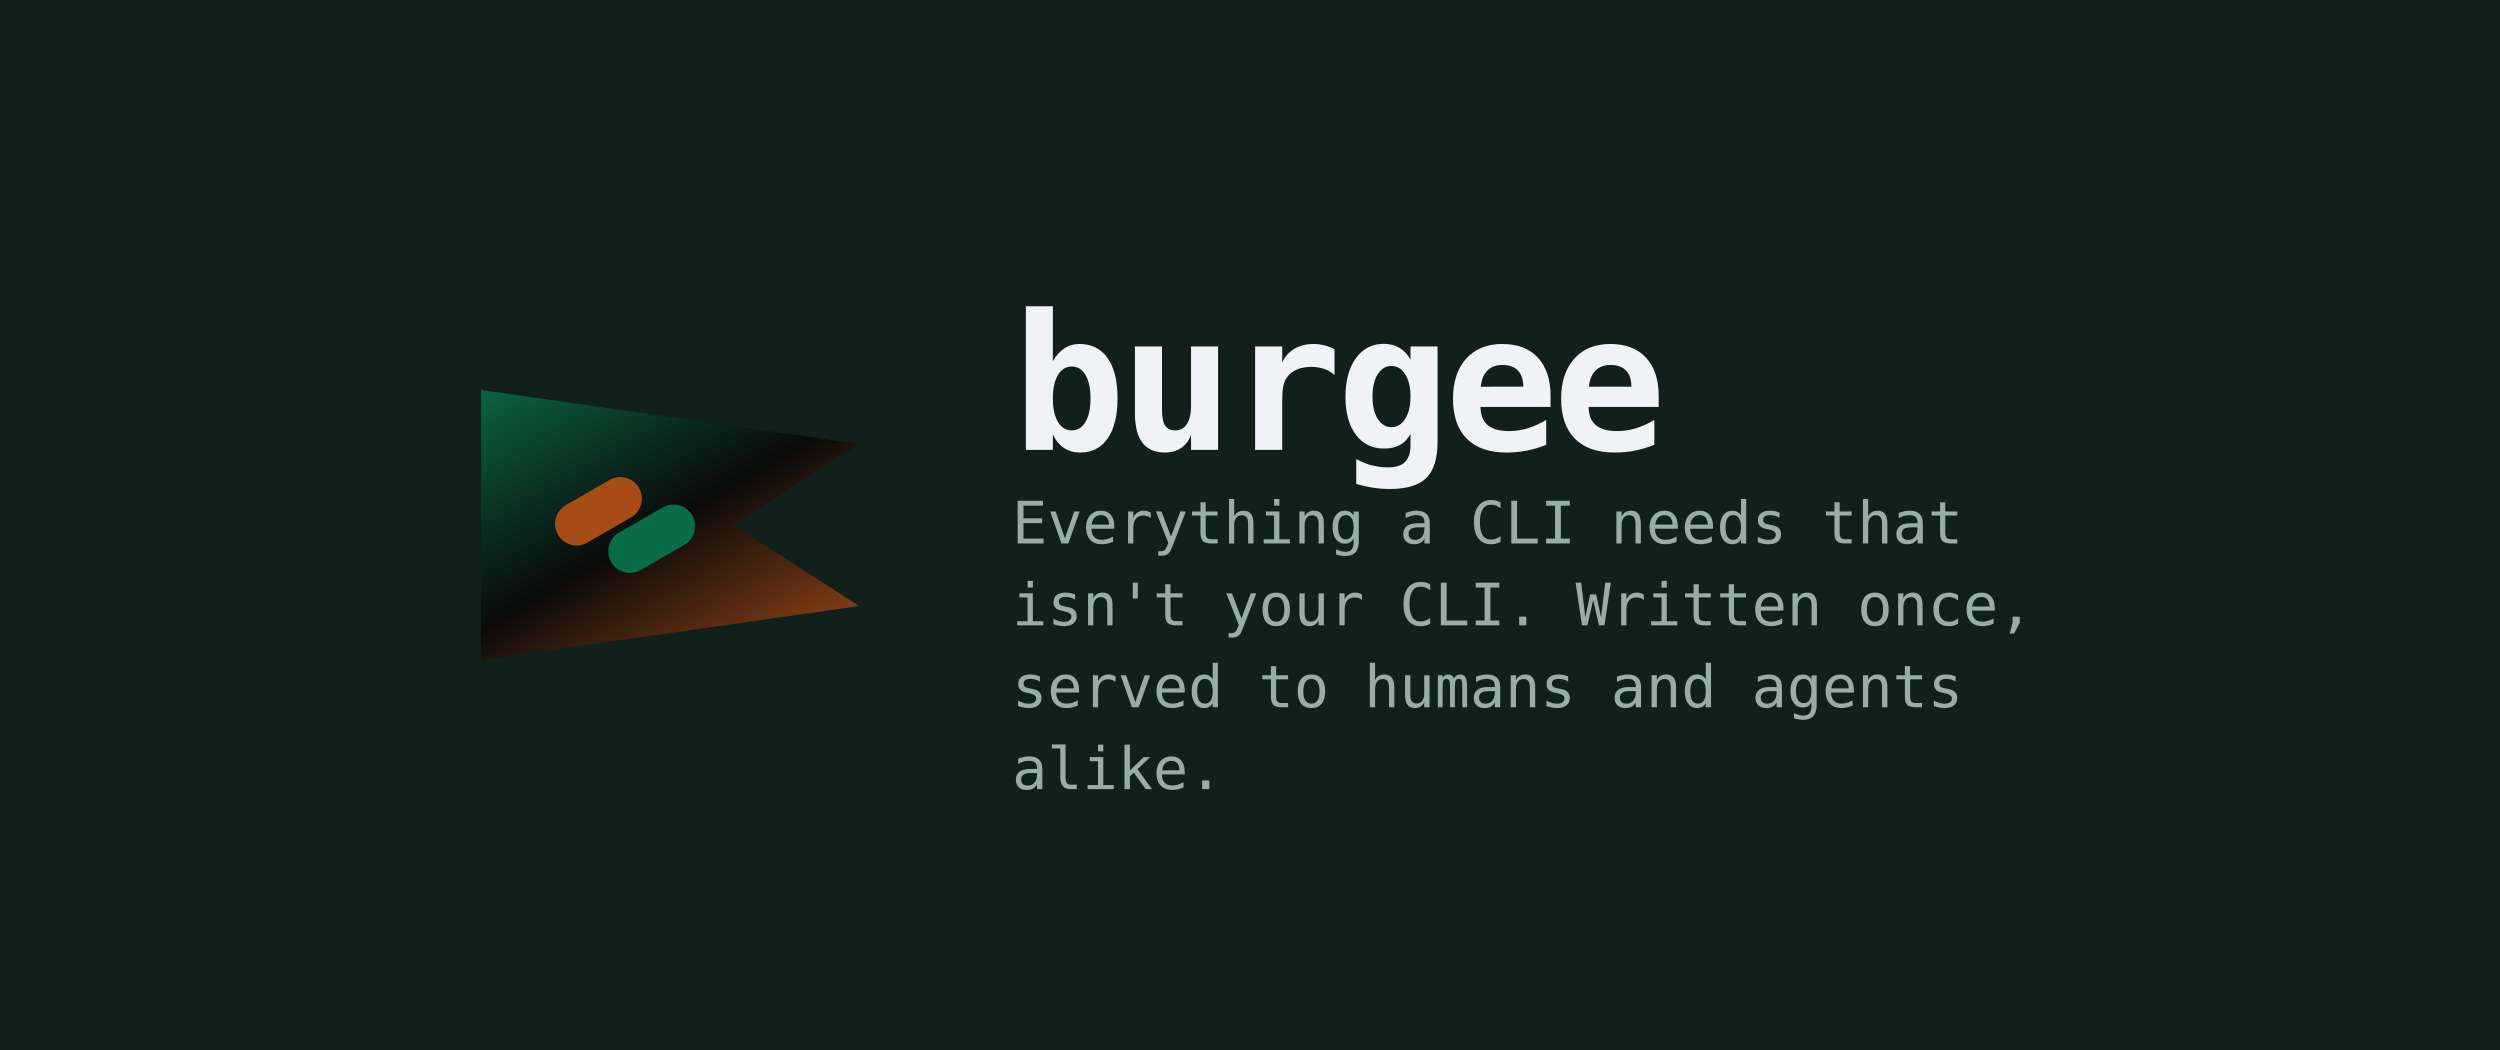
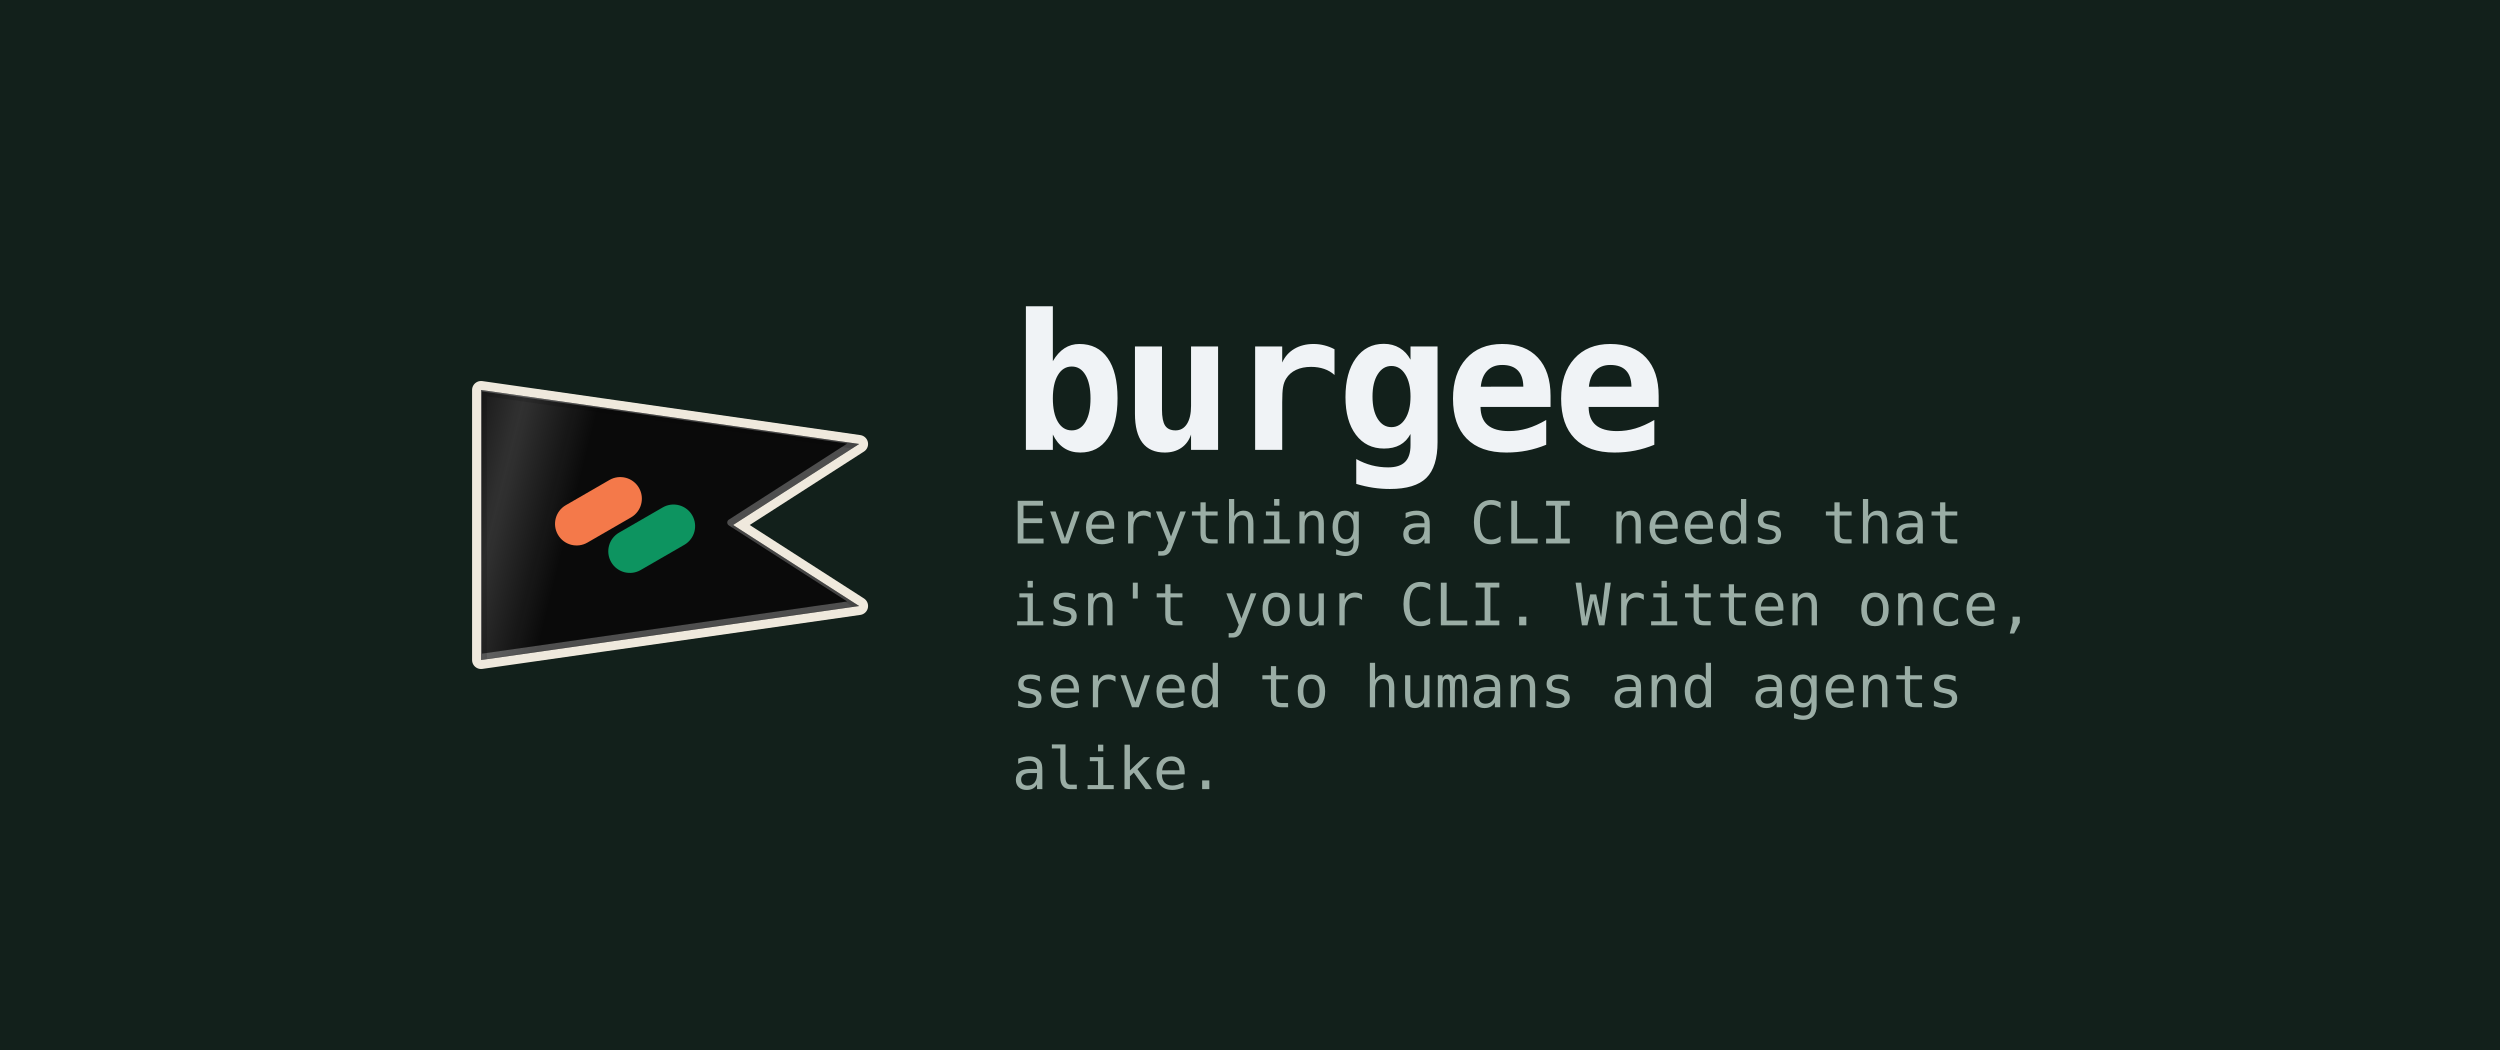
<svg xmlns="http://www.w3.org/2000/svg" width="1000" height="420" viewBox="0 0 1000 420" role="img" aria-label="burgee — Everything a CLI needs that isn't your CLI. Written once, served to humans and agents alike.">
  <rect width="1000" height="420" fill="#12201b" />
  <g transform="translate(174.43 120) scale(1.80)">
-     <linearGradient id="burgee-7009l0" gradientUnits="userSpaceOnUse" x1="25" y1="6.7" x2="75" y2="93.3">
-       <stop offset="0" stop-color="#0a6b47" />
-       <stop offset="0.50" stop-color="#0a0a0a" />
-       <stop offset="1" stop-color="#a84c17" />
+     <linearGradient id="burgee-13062fb" gradientUnits="userSpaceOnUse" x1="25" y1="6.7" x2="75" y2="93.3">
+       <stop offset="0" stop-color="#0a0a0a" />
    </linearGradient>
-     <path d="M10 20 L94 32 L66 50 L94 68 L10 80 Z" fill="url(#burgee-7009l0)" />
+     <path d="M10 20 L94 32 L66 50 L94 68 L10 80 Z" fill="none" stroke="#efe9dd" stroke-width="4" stroke-linejoin="round" />
+     <path d="M10 20 L94 32 L66 50 L94 68 L10 80 Z" fill="url(#burgee-13062fb)" />
+     <clipPath id="burgee-13062fb-c">
+       <path d="M10 20 L94 32 L66 50 L94 68 L10 80 Z" />
+     </clipPath>
+     <linearGradient id="burgee-13062fb-s" gradientUnits="objectBoundingBox" x1="0" y1="0" x2="1" y2="0">
+       <stop offset="0" stop-color="#ffffff" stop-opacity="0" />
+       <stop offset="0.50" stop-color="#ffffff" stop-opacity="0.16" />
+       <stop offset="1" stop-color="#ffffff" stop-opacity="0" />
+     </linearGradient>
+     <g clip-path="url(#burgee-13062fb-c)">
+       <g transform="skewX(-14)">
+         <rect x="8" y="-20" width="34" height="140" fill="url(#burgee-13062fb-s)" />
+       </g>
+     </g>
+     <g clip-path="url(#burgee-13062fb-c)">
+       <path d="M10 20 L94 32 L66 50 L94 68 L10 80 Z" fill="none" stroke="#ffffff" stroke-opacity="0.28" stroke-width="1.5" stroke-linejoin="round" transform="translate(-0.55 -0.55)" />
+       <path d="M10 20 L94 32 L66 50 L94 68 L10 80 Z" fill="none" stroke="#000000" stroke-opacity="0.13" stroke-width="1.5" stroke-linejoin="round" transform="translate(0.55 0.55)" />
+     </g>
    <g transform="translate(22 30) scale(0.40)">
      <g transform="rotate(-30 50 50)">
-         <rect x="15" y="24" width="52" height="24" rx="12" fill="#a84c17" />
-         <rect x="33" y="52" width="52" height="24" rx="12" fill="#0a6b47" />
+         <rect x="15" y="24" width="52" height="24" rx="12" fill="#f4794a" />
+         <rect x="33" y="52" width="52" height="24" rx="12" fill="#0d9460" />
      </g>
    </g>
  </g>
  <text x="404.83" y="179.94" font-family="ui-monospace, SFMono-Regular, Menlo, monospace" font-size="75.60" font-weight="700" letter-spacing="-2.27" fill="#f0f3f6">burgee</text>
  <text x="404.83" y="217.38" font-family="ui-monospace, SFMono-Regular, Menlo, monospace" font-size="23.40" fill="#9aada5">Everything a CLI needs that</text>
  <text x="404.83" y="250.14" font-family="ui-monospace, SFMono-Regular, Menlo, monospace" font-size="23.40" fill="#9aada5">isn't your CLI. Written once,</text>
  <text x="404.83" y="282.90" font-family="ui-monospace, SFMono-Regular, Menlo, monospace" font-size="23.40" fill="#9aada5">served to humans and agents</text>
  <text x="404.83" y="315.66" font-family="ui-monospace, SFMono-Regular, Menlo, monospace" font-size="23.40" fill="#9aada5">alike.</text>
</svg>
